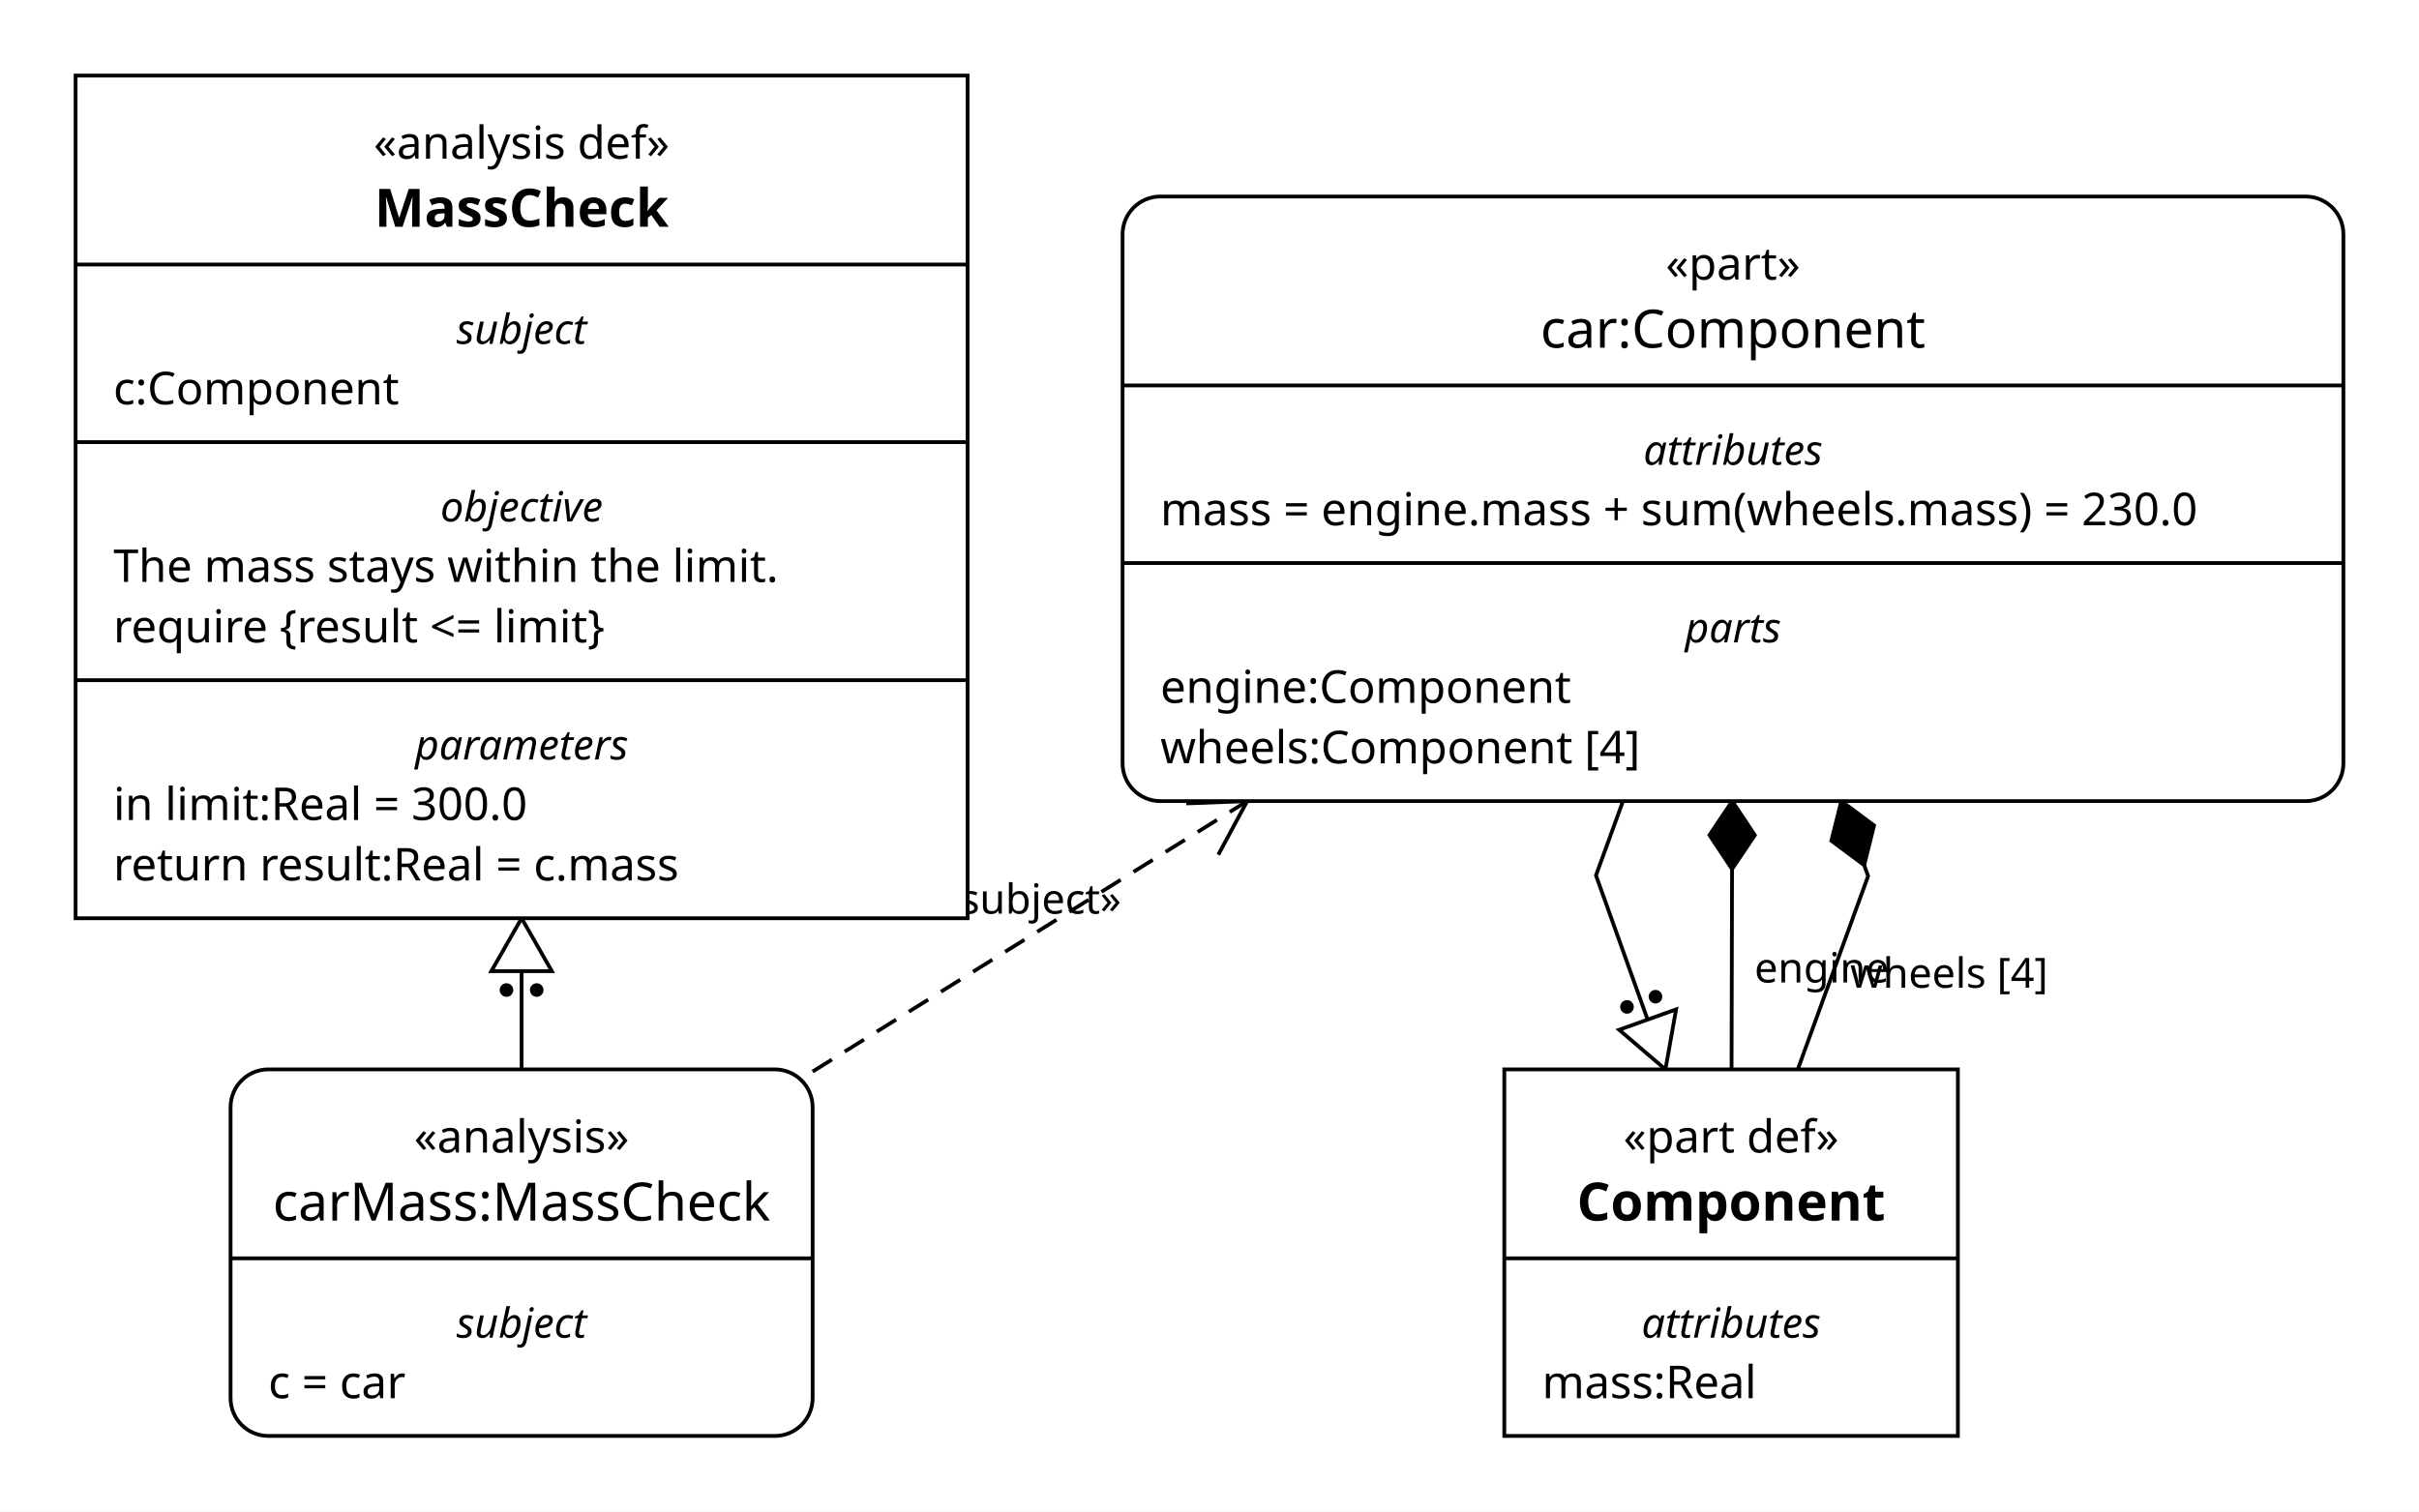
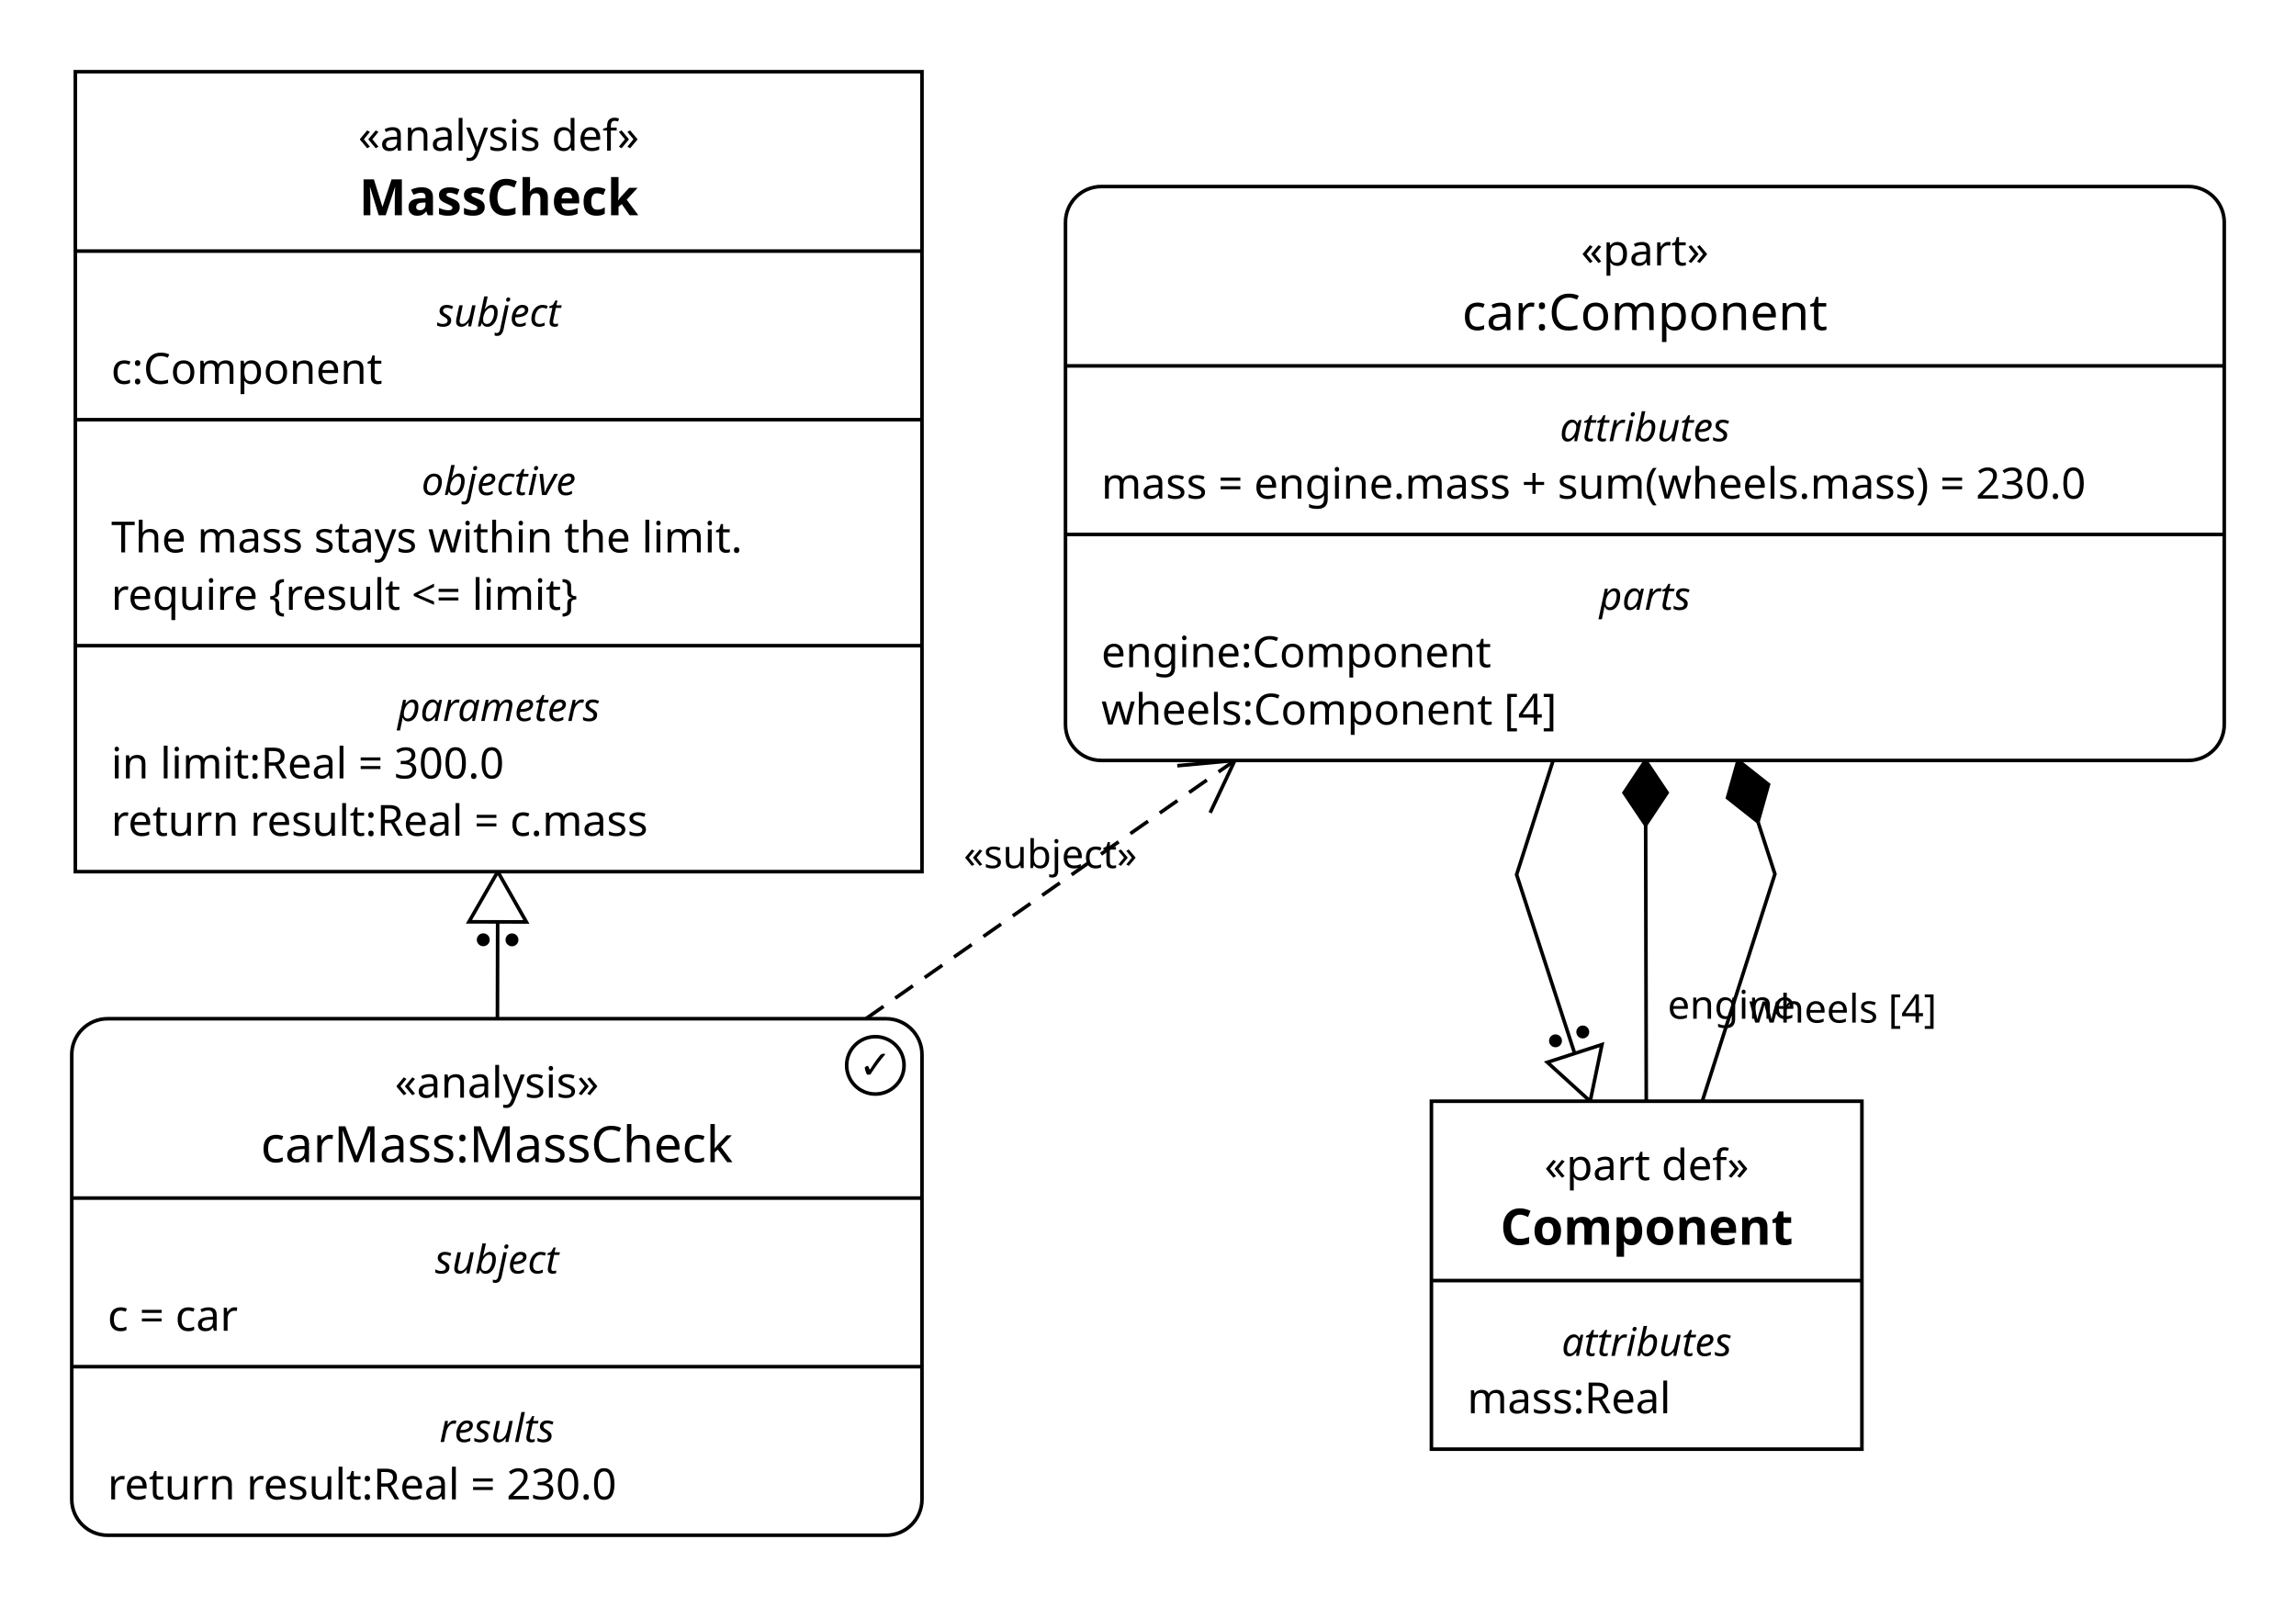
- <svg xmlns="http://www.w3.org/2000/svg" width="640" height="400" viewBox="0 0 640 400" font-family="sans-serif">
-   <rect x="0" y="0" width="640" height="400" fill="#ffffff" />
-   <polyline points="429.4,212 422.25,231.66 435.91,269.82" fill="none" stroke="#000000" />
-   <polygon points="440.63,283 428.38,272.52 443.45,267.12" fill="#ffffff" stroke="#000000" />
-   <circle cx="430.46" cy="266.46" r="1.8" fill="#000000" />
-   <circle cx="437.99" cy="263.76" r="1.8" fill="#000000" />
-   <polyline points="458.25,230 458.12,283" fill="none" stroke="#000000" />
-   <polygon points="458.3,212 452.28,220.98 458.25,230 464.28,221.02" fill="#000000" stroke="#000000" />
-   <text x="464.18" y="260" text-anchor="start" font-size="11">engine</text>
-   <polyline points="493.21,228.95 494.25,231.84 475.64,283" fill="none" stroke="#000000" />
-   <polygon points="487.15,212 484.53,222.5 493.21,228.95 495.83,218.45" fill="#000000" stroke="#000000" />
-   <text x="489.5" y="261.39" text-anchor="start" font-size="11">wheels [4]</text>
-   <polyline points="138,283 138,257" fill="none" stroke="#000000" />
-   <polygon points="138,243 146,257 130,257" fill="#ffffff" stroke="#000000" />
-   <circle cx="142" cy="262" r="1.8" fill="#000000" />
-   <circle cx="134" cy="262" r="1.8" fill="#000000" />
-   <polyline points="215,283.57 329.98,212" fill="none" stroke="#000000" stroke-dasharray="6 4" />
-   <polyline points="322.32,226.19 329.98,212 313.87,212.61" fill="none" stroke="#000000" />
-   <text x="272.49" y="241.79" text-anchor="middle" font-size="11">«subject»</text>
-   <rect x="398" y="283" width="120" height="97" fill="#ffffff" stroke="#000000" />
-   <text x="458" y="305" text-anchor="middle" font-size="12">«part def»</text>
-   <text x="458" y="323" text-anchor="middle" font-size="14" font-weight="bold">Component</text>
-   <polyline points="398,333 518,333" fill="none" stroke="#000000" />
-   <text x="458" y="354" text-anchor="middle" font-size="11" font-style="italic">attributes</text>
-   <text x="408" y="370" text-anchor="start" font-size="12">mass:Real</text>
-   <rect x="20" y="20" width="236" height="223" fill="#ffffff" stroke="#000000" />
-   <text x="138" y="42" text-anchor="middle" font-size="12">«analysis def»</text>
-   <text x="138" y="60" text-anchor="middle" font-size="14" font-weight="bold">MassCheck</text>
-   <polyline points="20,70 256,70" fill="none" stroke="#000000" />
-   <text x="138" y="91" text-anchor="middle" font-size="11" font-style="italic">subject</text>
-   <text x="30" y="107" text-anchor="start" font-size="12">c:Component</text>
-   <polyline points="20,117 256,117" fill="none" stroke="#000000" />
-   <text x="138" y="138" text-anchor="middle" font-size="11" font-style="italic">objective</text>
-   <text x="30" y="154" text-anchor="start" font-size="12">The mass stays within the limit.</text>
-   <text x="30" y="170" text-anchor="start" font-size="12">require {result &lt;= limit}</text>
-   <polyline points="20,180 256,180" fill="none" stroke="#000000" />
-   <text x="138" y="201" text-anchor="middle" font-size="11" font-style="italic">parameters</text>
-   <text x="30" y="217" text-anchor="start" font-size="12">in limit:Real = 300.0</text>
-   <text x="30" y="233" text-anchor="start" font-size="12">return result:Real = c.mass</text>
+ <svg xmlns="http://www.w3.org/2000/svg" width="640" height="448" viewBox="0 0 640 448" font-family="sans-serif">
+   <rect x="0" y="0" width="640" height="448" fill="#ffffff" />
+   <polyline points="432.93,212 422.75,243.83 438.93,293.68" fill="none" stroke="#000000" />
+   <polygon points="443.26,307 431.32,296.15 446.54,291.21" fill="#ffffff" stroke="#000000" />
+   <circle cx="433.59" cy="290.16" r="1.8" fill="#000000" />
+   <circle cx="441.19" cy="287.69" r="1.8" fill="#000000" />
+   <polyline points="458.72,230 458.89,307" fill="none" stroke="#000000" />
+   <polygon points="458.68,212 452.7,221.01 458.72,230 464.7,220.99" fill="#000000" stroke="#000000" />
+   <text x="464.84" y="284" text-anchor="start" font-size="11">engine</text>
+   <polyline points="490.03,229.12 494.75,243.67 474.5,307" fill="none" stroke="#000000" />
+   <polygon points="484.47,212 481.54,222.41 490.03,229.12 492.96,218.71" fill="#000000" stroke="#000000" />
+   <text x="487.51" y="285.09" text-anchor="start" font-size="11">wheels [4]</text>
+   <polyline points="138.66,284 138.72,257" fill="none" stroke="#000000" />
+   <polygon points="138.75,243 146.72,257.02 130.72,256.98" fill="#ffffff" stroke="#000000" />
+   <circle cx="142.71" cy="262.01" r="1.8" fill="#000000" />
+   <circle cx="134.71" cy="261.99" r="1.8" fill="#000000" />
+   <polyline points="241.36,284 344.21,212" fill="none" stroke="#000000" stroke-dasharray="6 4" />
+   <polyline points="337.33,226.58 344.21,212 328.16,213.47" fill="none" stroke="#000000" />
+   <text x="292.79" y="242" text-anchor="middle" font-size="11">«subject»</text>
+   <rect x="399" y="307" width="120" height="97" fill="#ffffff" stroke="#000000" />
+   <text x="459" y="329" text-anchor="middle" font-size="12">«part def»</text>
+   <text x="459" y="347" text-anchor="middle" font-size="14" font-weight="bold">Component</text>
+   <polyline points="399,357 519,357" fill="none" stroke="#000000" />
+   <text x="459" y="378" text-anchor="middle" font-size="11" font-style="italic">attributes</text>
+   <text x="409" y="394" text-anchor="start" font-size="12">mass:Real</text>
+   <rect x="21" y="20" width="236" height="223" fill="#ffffff" stroke="#000000" />
+   <text x="139" y="42" text-anchor="middle" font-size="12">«analysis def»</text>
+   <text x="139" y="60" text-anchor="middle" font-size="14" font-weight="bold">MassCheck</text>
+   <polyline points="21,70 257,70" fill="none" stroke="#000000" />
+   <text x="139" y="91" text-anchor="middle" font-size="11" font-style="italic">subject</text>
+   <text x="31" y="107" text-anchor="start" font-size="12">c:Component</text>
+   <polyline points="21,117 257,117" fill="none" stroke="#000000" />
+   <text x="139" y="138" text-anchor="middle" font-size="11" font-style="italic">objective</text>
+   <text x="31" y="154" text-anchor="start" font-size="12">The mass stays within the limit.</text>
+   <text x="31" y="170" text-anchor="start" font-size="12">require {result &lt;= limit}</text>
+   <polyline points="21,180 257,180" fill="none" stroke="#000000" />
+   <text x="139" y="201" text-anchor="middle" font-size="11" font-style="italic">parameters</text>
+   <text x="31" y="217" text-anchor="start" font-size="12">in limit:Real = 300.0</text>
+   <text x="31" y="233" text-anchor="start" font-size="12">return result:Real = c.mass</text>
  <rect x="297" y="52" width="323" height="160" rx="10" fill="#ffffff" stroke="#000000" />
  <text x="458.5" y="74" text-anchor="middle" font-size="12">«part»</text>
  <text x="458.5" y="92" text-anchor="middle" font-size="14">car:Component</text>
  <polyline points="297,102 620,102" fill="none" stroke="#000000" />
  <text x="458.5" y="123" text-anchor="middle" font-size="11" font-style="italic">attributes</text>
  <text x="307" y="139" text-anchor="start" font-size="12">mass = engine.mass + sum(wheels.mass) = 230.0</text>
  <polyline points="297,149 620,149" fill="none" stroke="#000000" />
  <text x="458.5" y="170" text-anchor="middle" font-size="11" font-style="italic">parts</text>
  <text x="307" y="186" text-anchor="start" font-size="12">engine:Component</text>
  <text x="307" y="202" text-anchor="start" font-size="12">wheels:Component [4]</text>
-   <rect x="61" y="283" width="154" height="97" rx="10" fill="#ffffff" stroke="#000000" />
-   <text x="138" y="305" text-anchor="middle" font-size="12">«analysis»</text>
-   <text x="138" y="323" text-anchor="middle" font-size="14">carMass:MassCheck</text>
-   <polyline points="61,333 215,333" fill="none" stroke="#000000" />
-   <text x="138" y="354" text-anchor="middle" font-size="11" font-style="italic">subject</text>
-   <text x="71" y="370" text-anchor="start" font-size="12">c = car</text>
+   <rect x="20" y="284" width="237" height="144" rx="10" fill="#ffffff" stroke="#000000" />
+   <text x="138.5" y="306" text-anchor="middle" font-size="12">«analysis»</text>
+   <text x="138.5" y="324" text-anchor="middle" font-size="14">carMass:MassCheck</text>
+   <rect x="236" y="289" width="16" height="16" rx="8" fill="none" stroke="#000000" />
+   <text x="244" y="300.67" text-anchor="middle" font-size="11">✓</text>
+   <polyline points="20,334 257,334" fill="none" stroke="#000000" />
+   <text x="138.5" y="355" text-anchor="middle" font-size="11" font-style="italic">subject</text>
+   <text x="30" y="371" text-anchor="start" font-size="12">c = car</text>
+   <polyline points="20,381 257,381" fill="none" stroke="#000000" />
+   <text x="138.5" y="402" text-anchor="middle" font-size="11" font-style="italic">results</text>
+   <text x="30" y="418" text-anchor="start" font-size="12">return result:Real = 230.0</text>
</svg>
